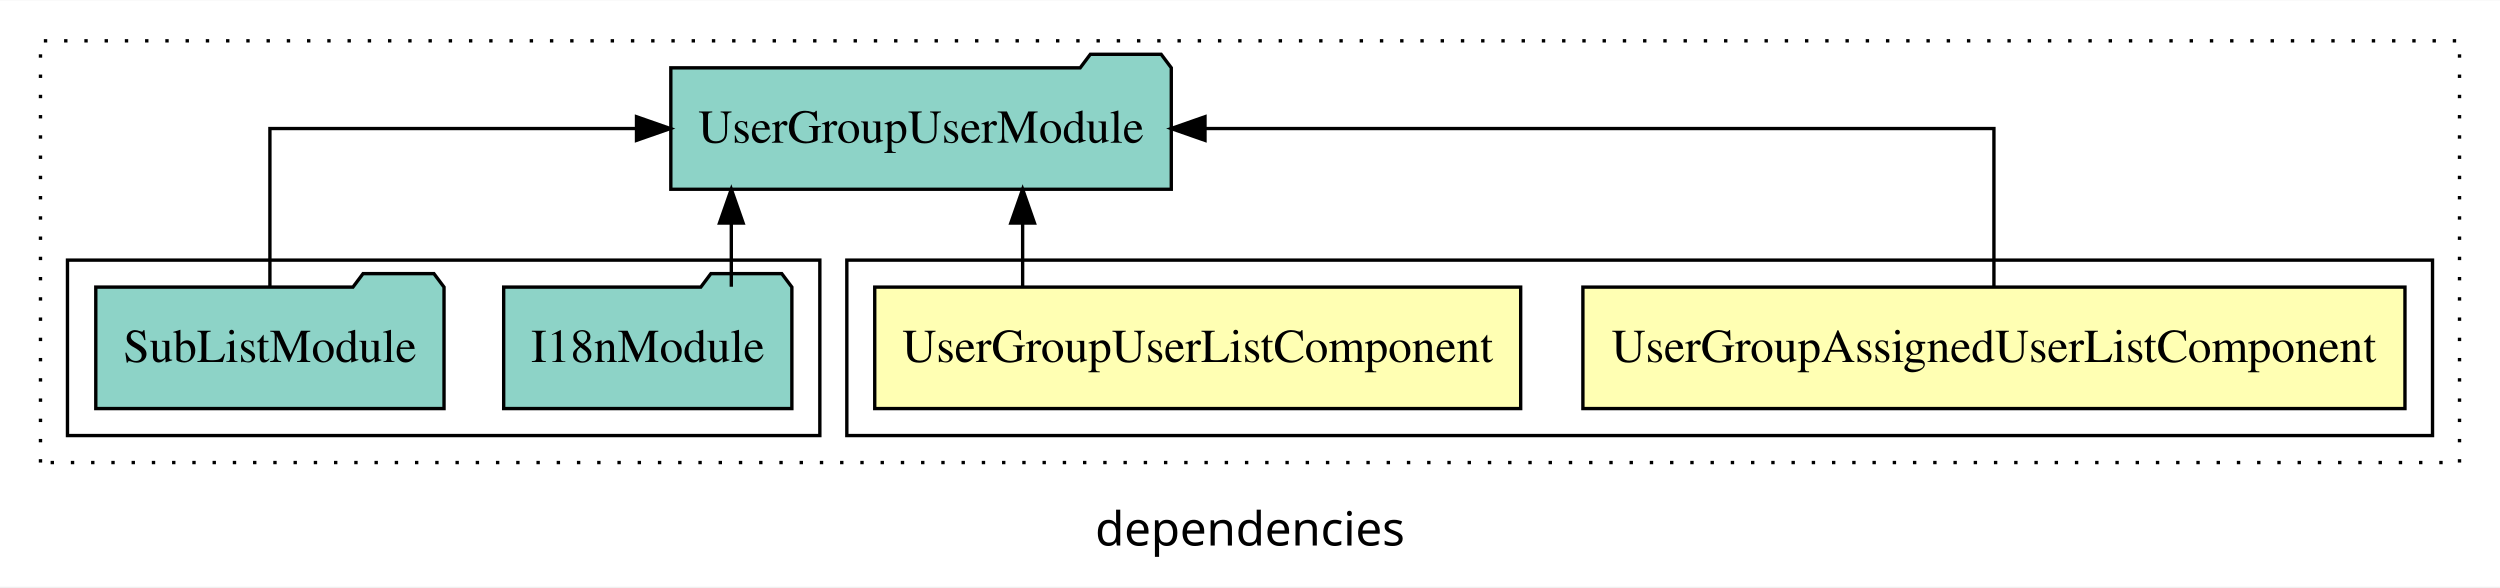
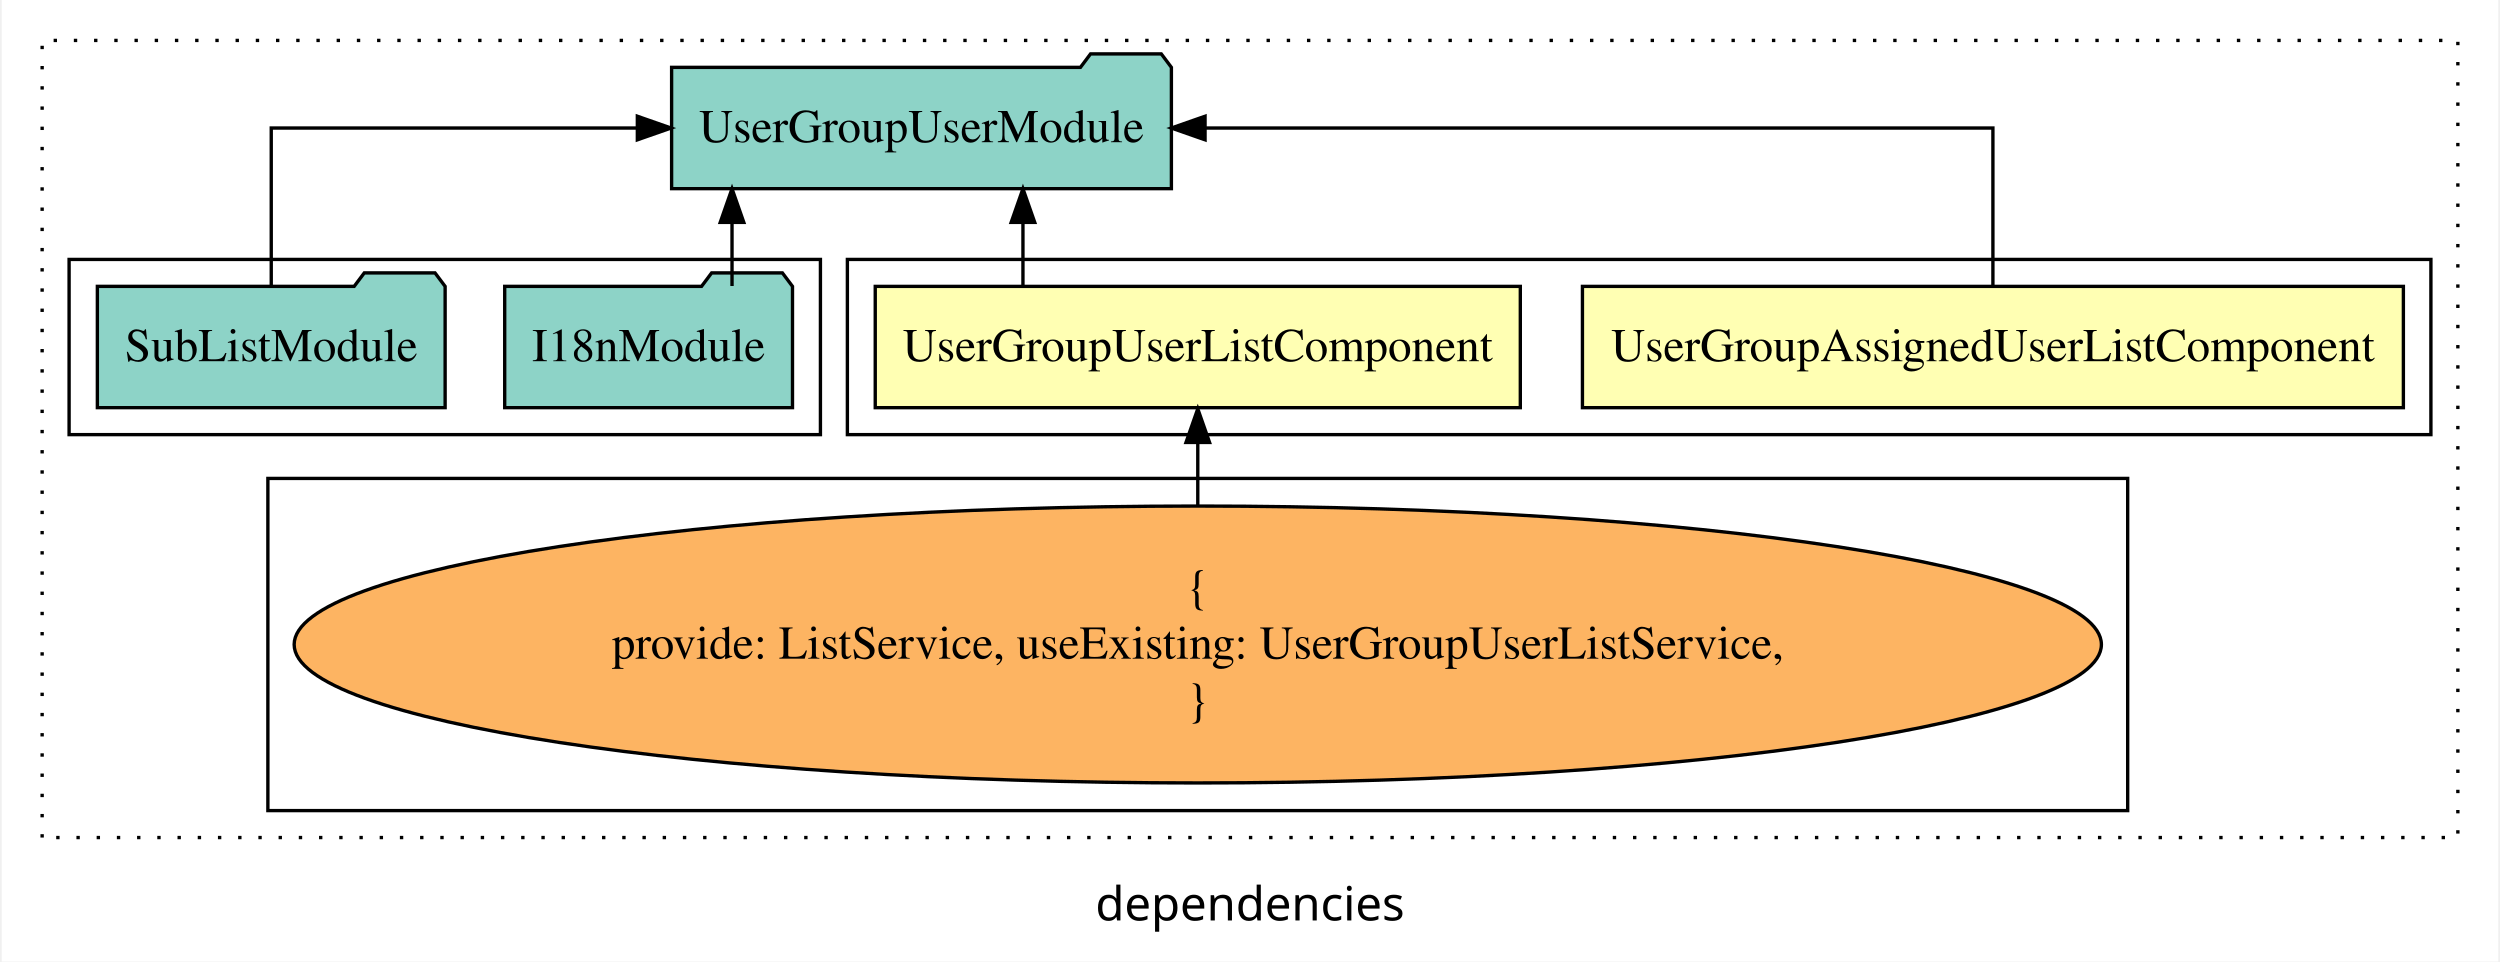
- <svg xmlns="http://www.w3.org/2000/svg" width="741pt" height="174pt" viewBox="0.00 0.00 741.00 173.80">
-   <g id="graph0" class="graph" transform="scale(1 1) rotate(0) translate(4 169.8)">
-     <polygon fill="white" stroke="transparent" points="-4,4 -4,-169.8 737,-169.8 737,4 -4,4" />
+ <svg xmlns="http://www.w3.org/2000/svg" width="741pt" height="285pt" viewBox="0.00 0.00 741.00 285.39">
+   <g id="graph0" class="graph" transform="scale(1 1) rotate(0) translate(4 281.39)">
+     <polygon fill="white" stroke="transparent" points="-4,4 -4,-281.39 737,-281.39 737,4 -4,4" />
    <text text-anchor="middle" x="366.5" y="-8.2" font-family="sans-serif" font-size="14.00">dependencies</text>
    <g id="clust1" class="cluster">
-       <polygon fill="none" stroke="black" stroke-dasharray="1,5" points="8,-32.8 8,-157.8 725,-157.8 725,-32.8 8,-32.8" />
+       <polygon fill="none" stroke="black" stroke-dasharray="1,5" points="8,-32.8 8,-269.39 725,-269.39 725,-32.8 8,-32.8" />
    </g>
    <g id="clust2" class="cluster">
-       <polygon fill="none" stroke="black" points="247,-40.8 247,-92.8 717,-92.8 717,-40.8 247,-40.8" />
+       <polygon fill="none" stroke="black" points="247,-152.39 247,-204.39 717,-204.39 717,-152.39 247,-152.39" />
+     </g>
+     <g id="clust4" class="cluster">
+       <polygon fill="none" stroke="black" points="75,-40.8 75,-139.39 627,-139.39 627,-40.8 75,-40.8" />
    </g>
    <g id="clust5" class="cluster">
-       <polygon fill="none" stroke="black" points="16,-40.8 16,-92.8 239,-92.8 239,-40.8 16,-40.8" />
+       <polygon fill="none" stroke="black" points="16,-152.39 16,-204.39 239,-204.39 239,-152.39 16,-152.39" />
    </g>
    <g id="node1" class="node">
-       <polygon fill="#ffffb3" stroke="black" points="708.83,-84.8 465.17,-84.8 465.17,-48.8 708.83,-48.8 708.83,-84.8" />
-       <text text-anchor="middle" x="587" y="-62.6" font-family="Times,serif" font-size="14.00">UserGroupAssignedUserListComponent</text>
+       <polygon fill="#ffffb3" stroke="black" points="708.83,-196.39 465.17,-196.39 465.17,-160.39 708.83,-160.39 708.83,-196.39" />
+       <text text-anchor="middle" x="587" y="-174.19" font-family="Times,serif" font-size="14.00">UserGroupAssignedUserListComponent</text>
    </g>
    <g id="node3" class="node">
-       <polygon fill="#8dd3c7" stroke="black" points="343.17,-149.8 340.17,-153.8 319.17,-153.8 316.17,-149.8 194.83,-149.8 194.83,-113.8 343.17,-113.8 343.17,-149.8" />
-       <text text-anchor="middle" x="269" y="-127.6" font-family="Times,serif" font-size="14.00">UserGroupUserModule</text>
+       <polygon fill="#8dd3c7" stroke="black" points="343.17,-261.39 340.17,-265.39 319.17,-265.39 316.17,-261.39 194.83,-261.39 194.83,-225.39 343.17,-225.39 343.17,-261.39" />
+       <text text-anchor="middle" x="269" y="-239.19" font-family="Times,serif" font-size="14.00">UserGroupUserModule</text>
    </g>
    <g id="edge1" class="edge">
-       <path fill="none" stroke="black" d="M587,-84.91C587,-104.14 587,-131.8 587,-131.8 587,-131.8 353.16,-131.8 353.16,-131.8" />
-       <polygon fill="black" stroke="black" points="353.16,-128.3 343.16,-131.8 353.16,-135.3 353.16,-128.3" />
+       <path fill="none" stroke="black" d="M587,-196.5C587,-215.73 587,-243.39 587,-243.39 587,-243.39 353.16,-243.39 353.16,-243.39" />
+       <polygon fill="black" stroke="black" points="353.16,-239.89 343.16,-243.39 353.16,-246.89 353.16,-239.89" />
    </g>
    <g id="node2" class="node">
-       <polygon fill="#ffffb3" stroke="black" points="446.73,-84.8 255.27,-84.8 255.27,-48.8 446.73,-48.8 446.73,-84.8" />
-       <text text-anchor="middle" x="351" y="-62.6" font-family="Times,serif" font-size="14.00">UserGroupUserListComponent</text>
+       <polygon fill="#ffffb3" stroke="black" points="446.73,-196.39 255.27,-196.39 255.27,-160.39 446.73,-160.39 446.73,-196.39" />
+       <text text-anchor="middle" x="351" y="-174.19" font-family="Times,serif" font-size="14.00">UserGroupUserListComponent</text>
    </g>
    <g id="edge2" class="edge">
-       <path fill="none" stroke="black" d="M299.11,-84.91C299.11,-84.91 299.11,-103.79 299.11,-103.79" />
-       <polygon fill="black" stroke="black" points="295.61,-103.79 299.11,-113.79 302.61,-103.79 295.61,-103.79" />
+       <path fill="none" stroke="black" d="M299.11,-196.5C299.11,-196.5 299.11,-215.38 299.11,-215.38" />
+       <polygon fill="black" stroke="black" points="295.61,-215.38 299.11,-225.38 302.61,-215.38 295.61,-215.38" />
    </g>
    <g id="node4" class="node">
-       <polygon fill="#8dd3c7" stroke="black" points="230.71,-84.8 227.71,-88.8 206.71,-88.8 203.71,-84.8 145.29,-84.8 145.29,-48.8 230.71,-48.8 230.71,-84.8" />
-       <text text-anchor="middle" x="188" y="-62.6" font-family="Times,serif" font-size="14.00">I18nModule</text>
+       <ellipse fill="#fdb462" stroke="black" cx="351" cy="-90.1" rx="268.2" ry="41.09" />
+       <text text-anchor="middle" x="351" y="-102.7" font-family="Times,serif" font-size="14.00">{</text>
+       <text text-anchor="middle" x="351" y="-85.9" font-family="Times,serif" font-size="14.00">    provide: ListService, useExisting: UserGroupUserListService,</text>
+       <text text-anchor="middle" x="351" y="-69.1" font-family="Times,serif" font-size="14.00">}</text>
    </g>
    <g id="edge3" class="edge">
-       <path fill="none" stroke="black" d="M212.76,-84.91C212.76,-84.91 212.76,-103.79 212.76,-103.79" />
-       <polygon fill="black" stroke="black" points="209.26,-103.79 212.76,-113.79 216.26,-103.79 209.26,-103.79" />
+       <path fill="none" stroke="black" d="M351,-131.4C351,-131.4 351,-150.06 351,-150.06" />
+       <polygon fill="black" stroke="black" points="347.5,-150.06 351,-160.06 354.5,-150.06 347.5,-150.06" />
    </g>
    <g id="node5" class="node">
-       <polygon fill="#8dd3c7" stroke="black" points="127.61,-84.8 124.61,-88.8 103.61,-88.8 100.61,-84.8 24.39,-84.8 24.39,-48.8 127.61,-48.8 127.61,-84.8" />
-       <text text-anchor="middle" x="76" y="-62.6" font-family="Times,serif" font-size="14.00">SubListModule</text>
+       <polygon fill="#8dd3c7" stroke="black" points="230.71,-196.39 227.71,-200.39 206.71,-200.39 203.71,-196.39 145.29,-196.39 145.29,-160.39 230.71,-160.39 230.71,-196.39" />
+       <text text-anchor="middle" x="188" y="-174.19" font-family="Times,serif" font-size="14.00">I18nModule</text>
    </g>
    <g id="edge4" class="edge">
-       <path fill="none" stroke="black" d="M76,-84.91C76,-104.14 76,-131.8 76,-131.8 76,-131.8 184.66,-131.8 184.66,-131.8" />
-       <polygon fill="black" stroke="black" points="184.66,-135.3 194.66,-131.8 184.66,-128.3 184.66,-135.3" />
+       <path fill="none" stroke="black" d="M212.76,-196.5C212.76,-196.5 212.76,-215.38 212.76,-215.38" />
+       <polygon fill="black" stroke="black" points="209.26,-215.38 212.76,-225.38 216.26,-215.38 209.26,-215.38" />
+     </g>
+     <g id="node6" class="node">
+       <polygon fill="#8dd3c7" stroke="black" points="127.61,-196.39 124.61,-200.39 103.61,-200.39 100.61,-196.39 24.39,-196.39 24.39,-160.39 127.61,-160.39 127.61,-196.39" />
+       <text text-anchor="middle" x="76" y="-174.19" font-family="Times,serif" font-size="14.00">SubListModule</text>
+     </g>
+     <g id="edge5" class="edge">
+       <path fill="none" stroke="black" d="M76,-196.5C76,-215.73 76,-243.39 76,-243.39 76,-243.39 184.66,-243.39 184.66,-243.39" />
+       <polygon fill="black" stroke="black" points="184.66,-246.89 194.66,-243.39 184.66,-239.89 184.66,-246.89" />
    </g>
  </g>
</svg>
